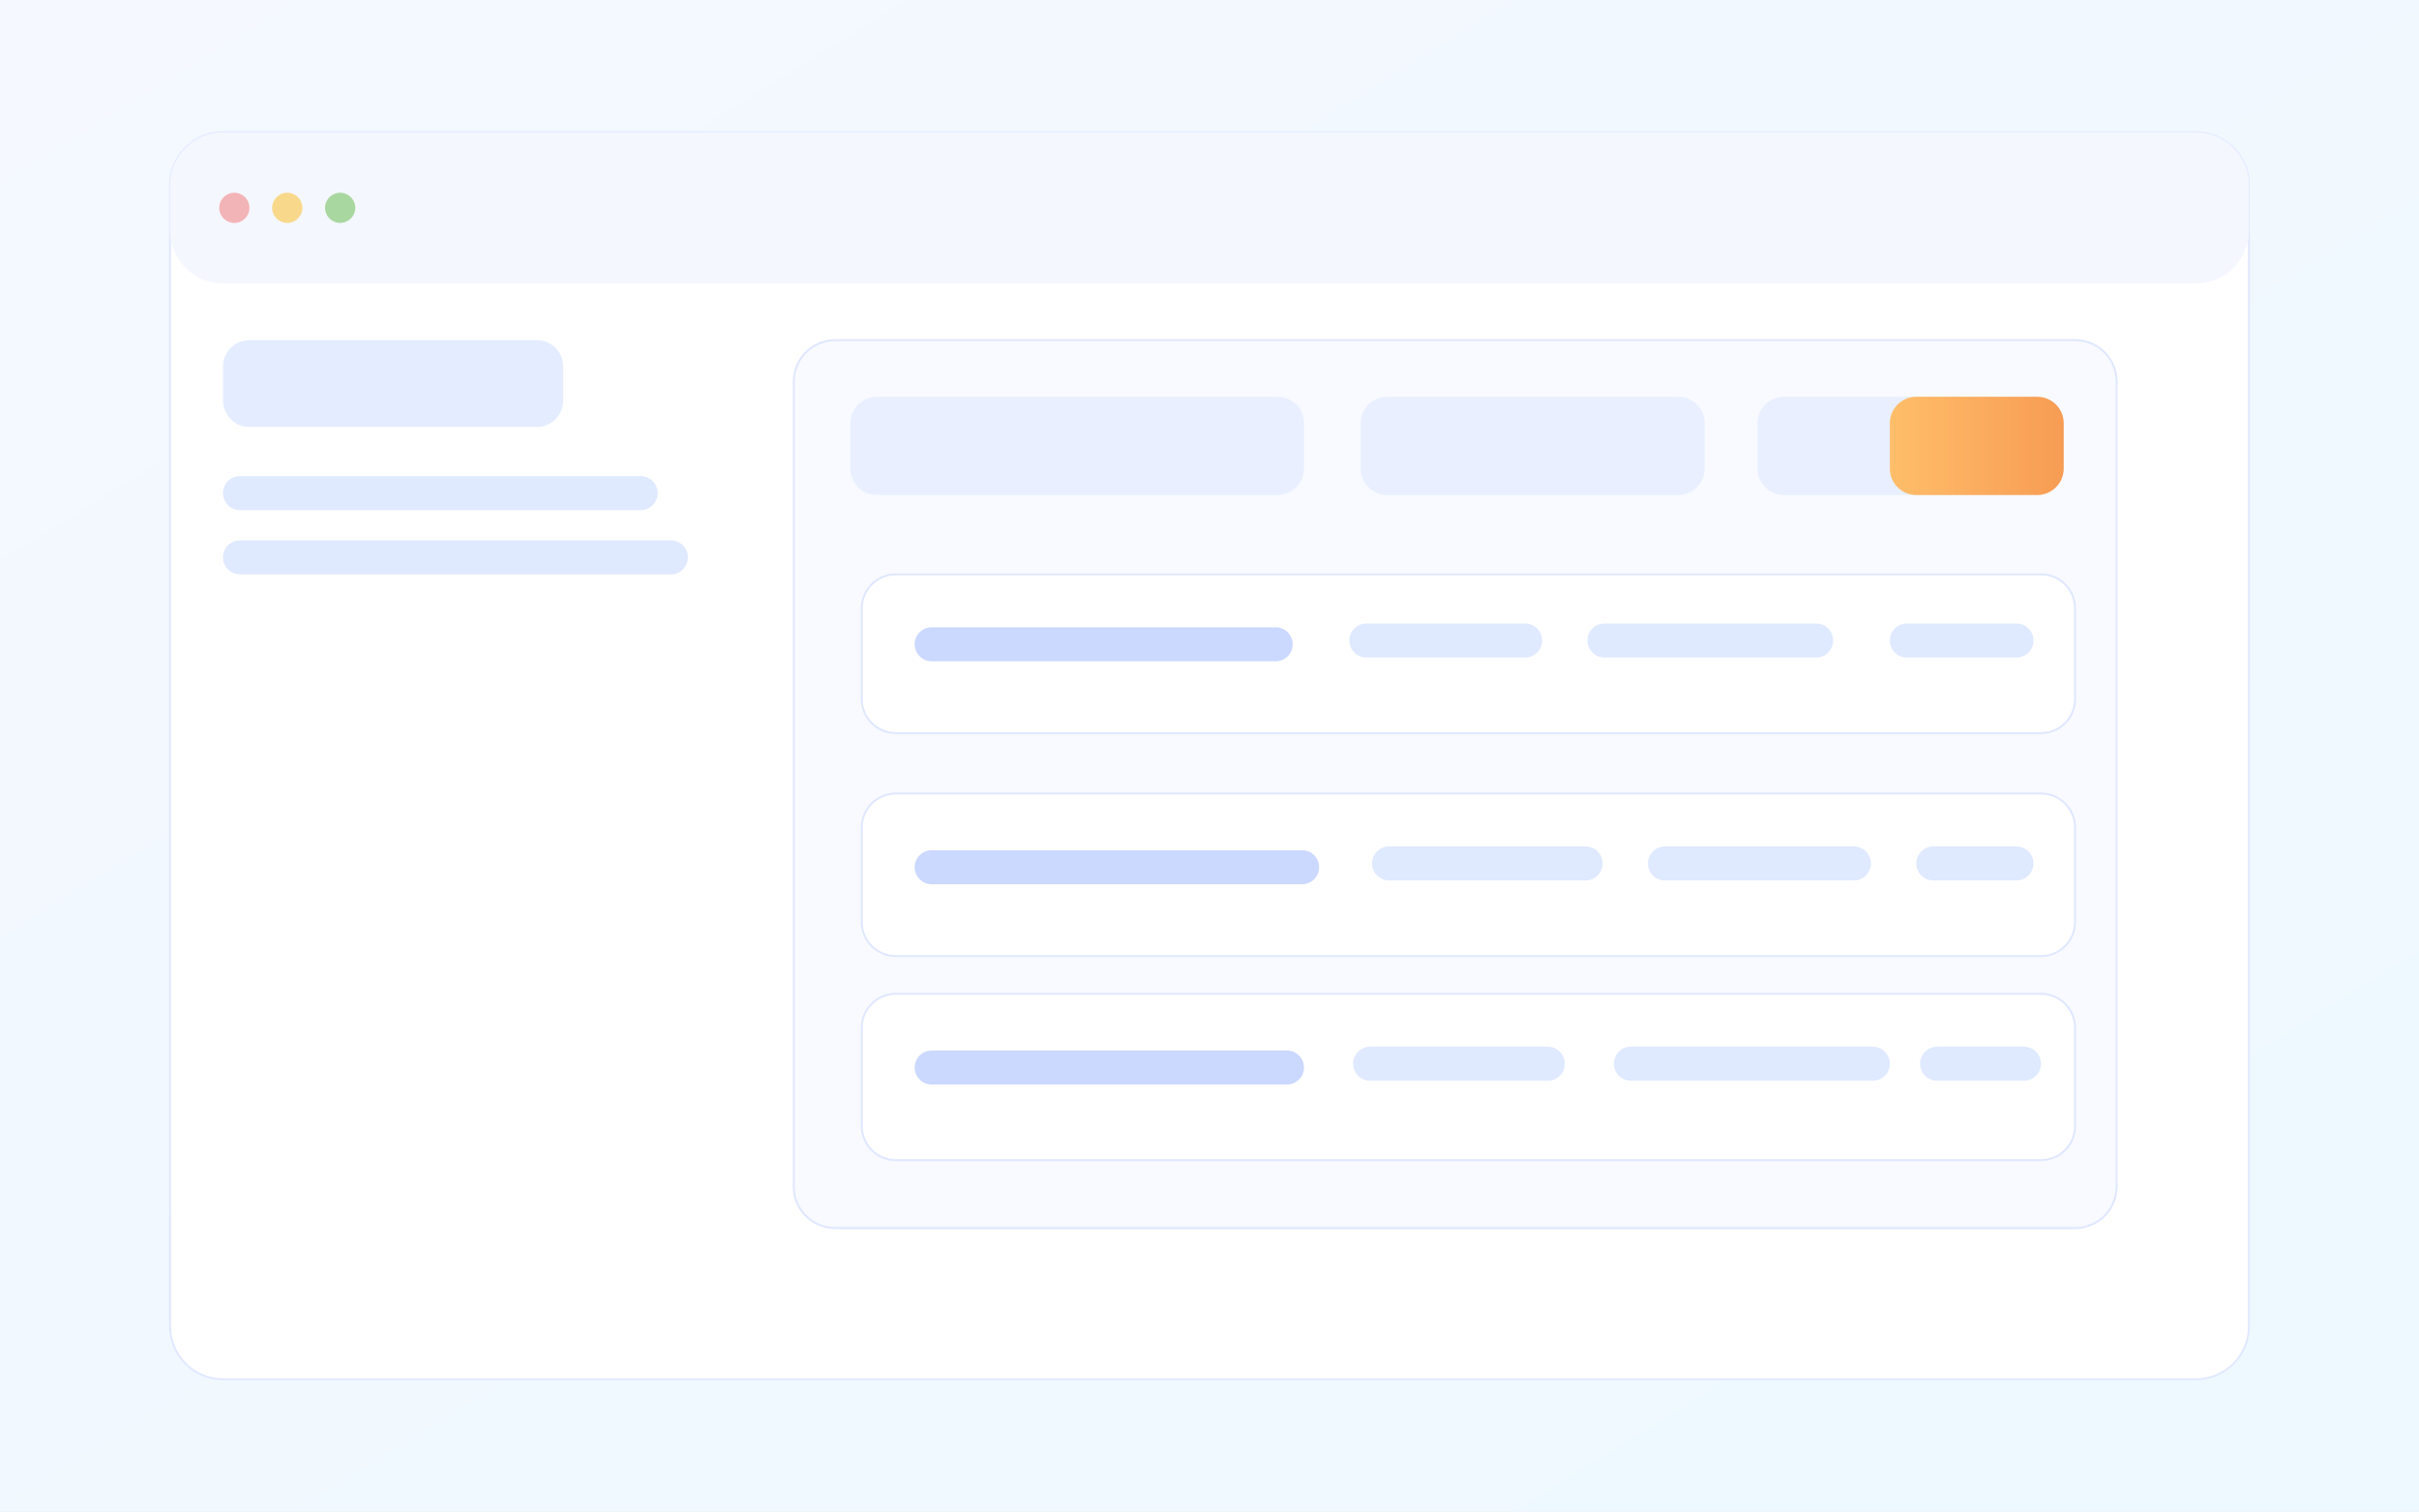
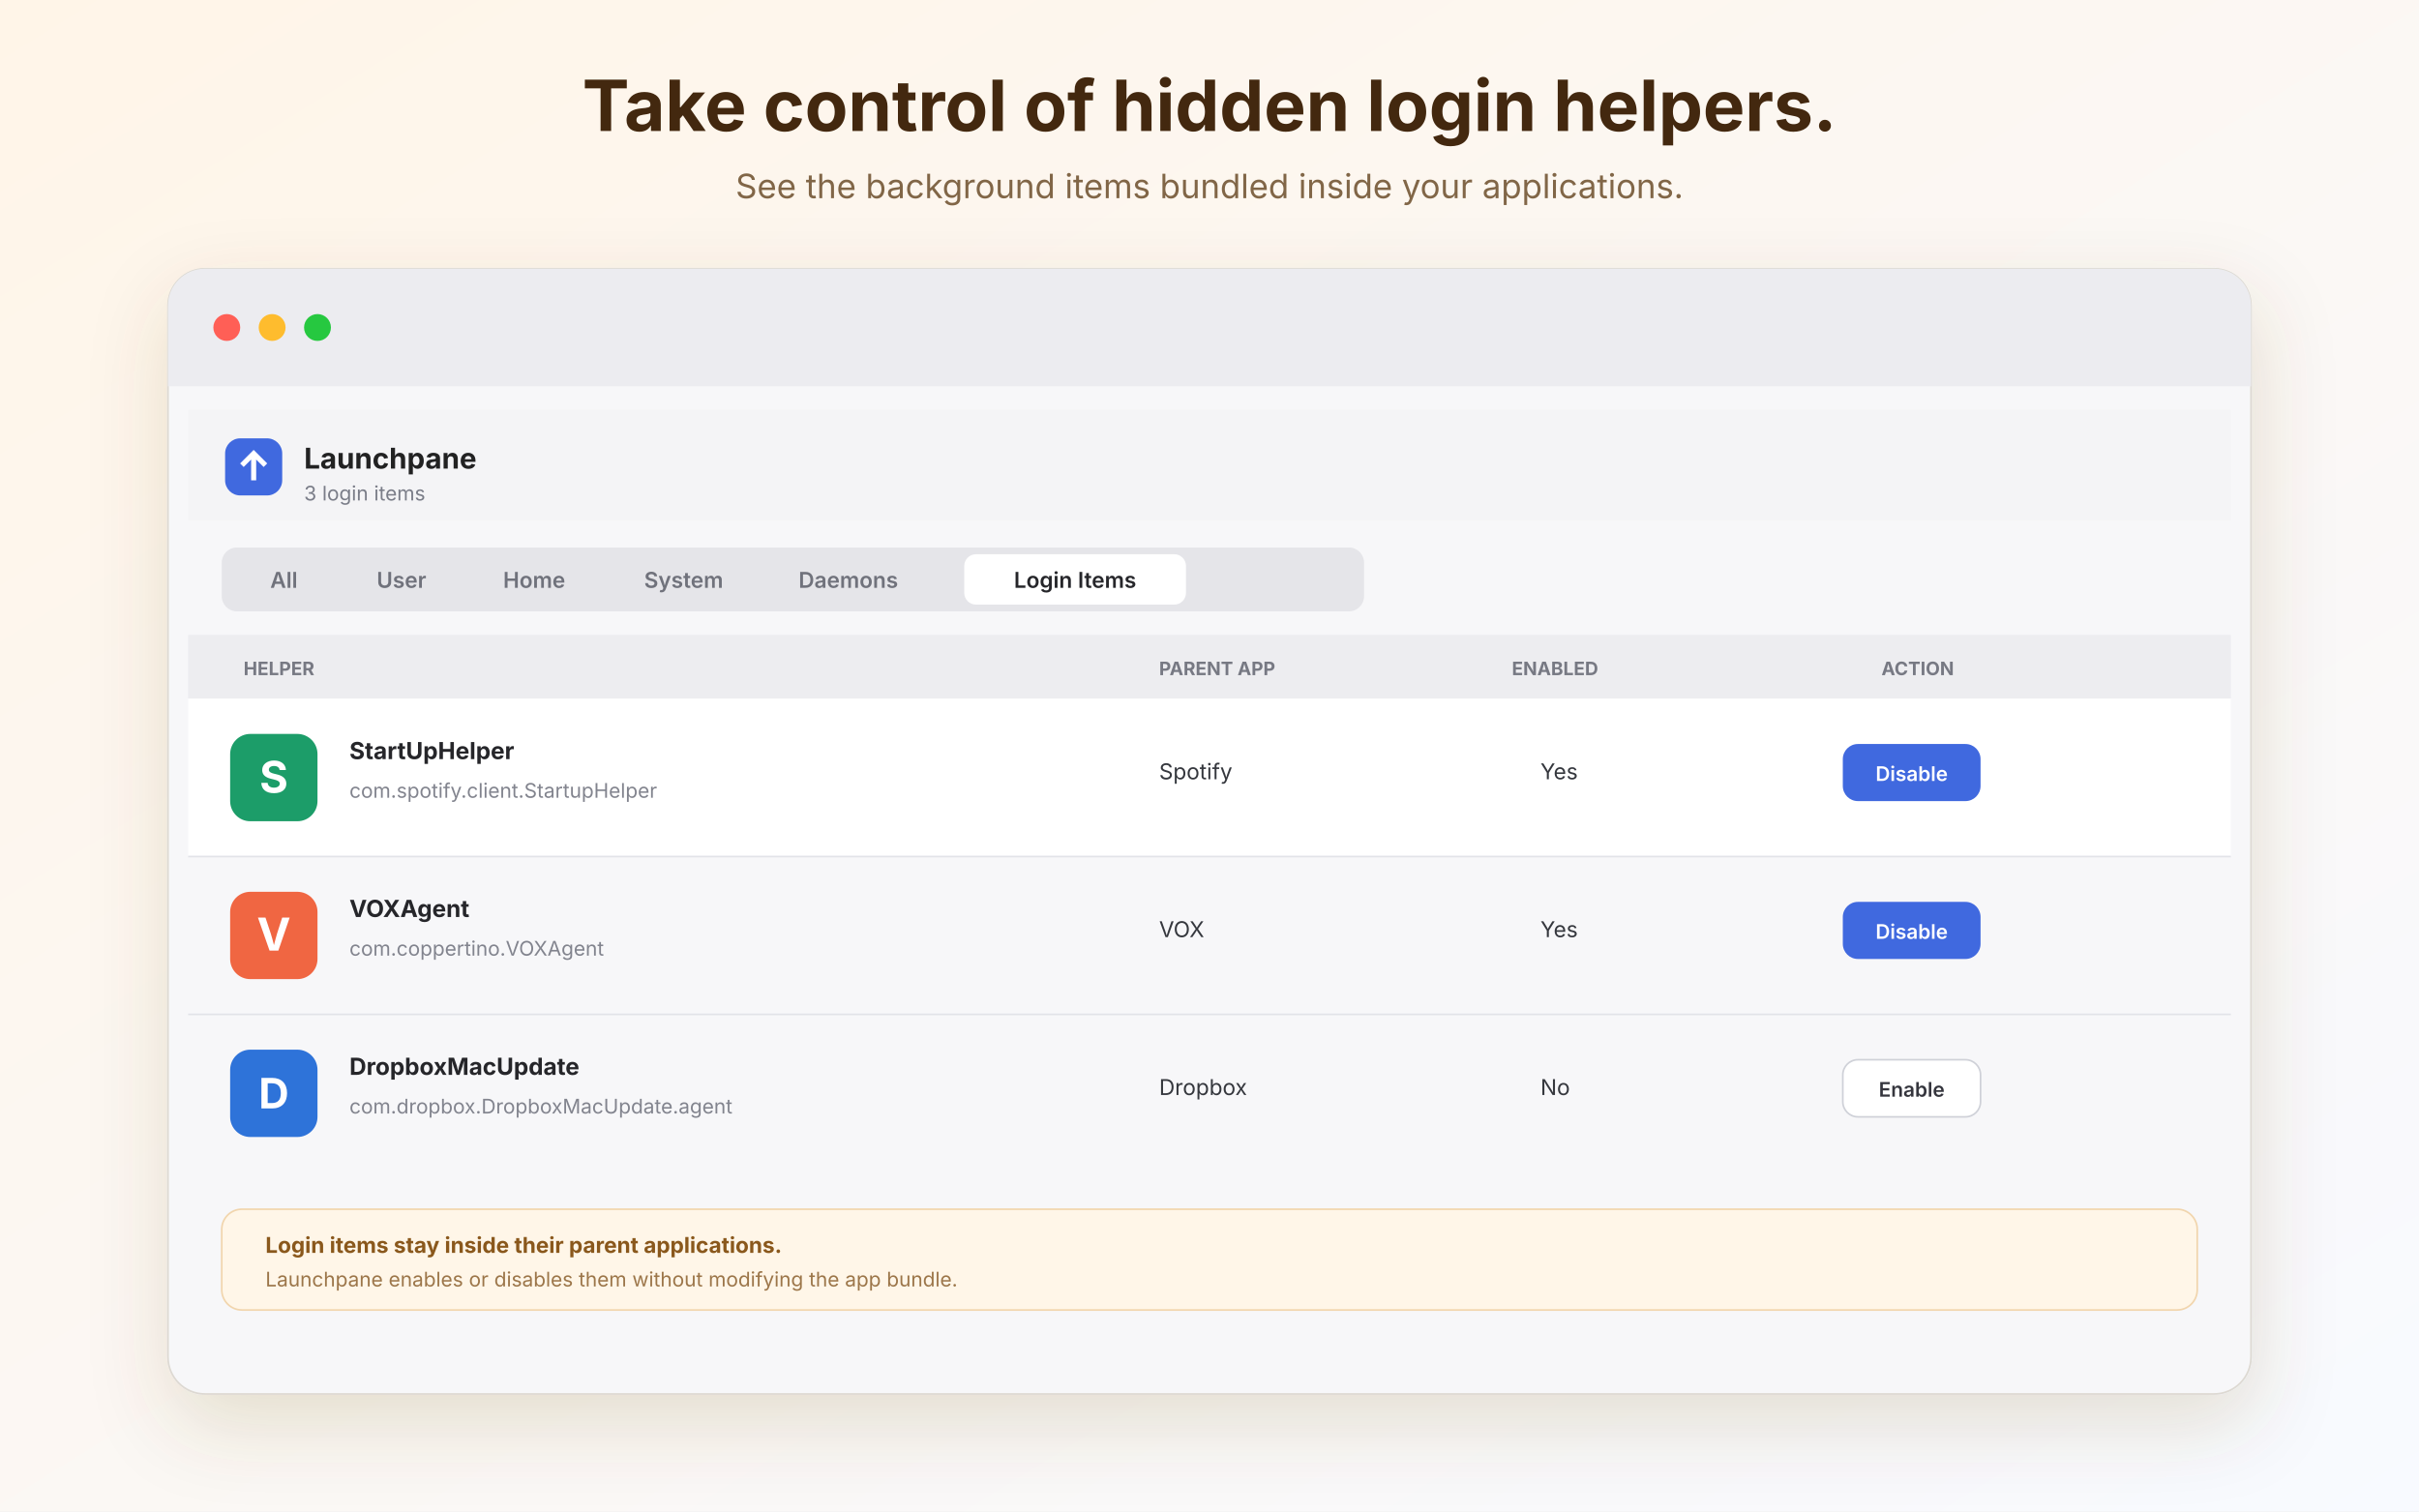
- <svg xmlns="http://www.w3.org/2000/svg" width="1280" height="800" viewBox="0 0 1280 800">
+ <svg xmlns="http://www.w3.org/2000/svg" width="100%" height="100%" viewBox="0 0 1440 900">
  <defs>
-     <linearGradient id="bg" x1="0" y1="0" x2="1" y2="1">
-       <stop offset="0%" stop-color="#f5f8ff" />
-       <stop offset="100%" stop-color="#edf9ff" />
+     <linearGradient id="bg" x2="1" y2="1">
+       <stop stop-color="#fff5e8" />
+       <stop offset="1" stop-color="#f8faff" />
    </linearGradient>
-     <linearGradient id="orange" x1="0" y1="0" x2="1" y2="0">
-       <stop offset="0%" stop-color="#ffbe69" />
-       <stop offset="100%" stop-color="#f79c54" />
-     </linearGradient>
+     <filter id="s">
+       <feDropShadow dy="18" stdDeviation="24" flood-color="#704619" flood-opacity=".16" />
+     </filter>
  </defs>
-   <rect width="1280" height="800" fill="url(#bg)" />
-   <rect x="90" y="70" width="1100" height="660" rx="28" fill="#ffffff" stroke="#e1e8ff" />
-   <rect x="90" y="70" width="1100" height="80" rx="28" fill="#f5f7ff" />
-   <circle cx="124" cy="110" r="8" fill="#f3b4b7" />
-   <circle cx="152" cy="110" r="8" fill="#f8d98b" />
-   <circle cx="180" cy="110" r="8" fill="#a9d7a0" />
-   <rect x="118" y="180" width="180" height="46" rx="14" fill="#e4edff" />
-   <rect x="118" y="252" width="230" height="18" rx="9" fill="#dfe9ff" />
-   <rect x="118" y="286" width="246" height="18" rx="9" fill="#dfe9ff" />
-   <rect x="420" y="180" width="700" height="470" rx="22" fill="#f8faff" stroke="#dfe7ff" />
-   <rect x="450" y="210" width="240" height="52" rx="14" fill="#e9efff" />
-   <rect x="720" y="210" width="182" height="52" rx="14" fill="#e9efff" />
-   <rect x="930" y="210" width="140" height="52" rx="14" fill="#e9efff" />
-   <rect x="456" y="304" width="642" height="84" rx="18" fill="#ffffff" stroke="#dfe7ff" />
-   <rect x="484" y="332" width="200" height="18" rx="9" fill="#cbd8ff" />
-   <rect x="714" y="330" width="102" height="18" rx="9" fill="#dfe9ff" />
-   <rect x="840" y="330" width="130" height="18" rx="9" fill="#dfe9ff" />
-   <rect x="1000" y="330" width="76" height="18" rx="9" fill="#dfe9ff" />
-   <rect x="456" y="420" width="642" height="86" rx="18" fill="#ffffff" stroke="#dfe7ff" />
-   <rect x="484" y="450" width="214" height="18" rx="9" fill="#cbd8ff" />
-   <rect x="726" y="448" width="122" height="18" rx="9" fill="#dfe9ff" />
-   <rect x="872" y="448" width="118" height="18" rx="9" fill="#dfe9ff" />
-   <rect x="1014" y="448" width="62" height="18" rx="9" fill="#dfe9ff" />
-   <rect x="456" y="526" width="642" height="88" rx="18" fill="#ffffff" stroke="#dfe7ff" />
-   <rect x="484" y="556" width="206" height="18" rx="9" fill="#cbd8ff" />
-   <rect x="716" y="554" width="112" height="18" rx="9" fill="#dfe9ff" />
-   <rect x="854" y="554" width="146" height="18" rx="9" fill="#dfe9ff" />
-   <rect x="1016" y="554" width="64" height="18" rx="9" fill="#dfe9ff" />
-   <rect x="1000" y="210" width="92" height="52" rx="14" fill="url(#orange)" />
+   <rect width="1440" height="900" fill="url(#bg)" />
+   <text x="720" y="78" text-anchor="middle" font-family="-apple-system,sans-serif" font-size="42" font-weight="700" fill="#43280f">Take control of hidden login helpers.</text>
+   <text x="720" y="118" text-anchor="middle" font-family="-apple-system,sans-serif" font-size="20" fill="#816647">See the background items bundled inside your applications.</text>
+   <g filter="url(#s)">
+     <rect x="100" y="160" width="1240" height="670" rx="22" fill="#f7f7f9" stroke="#ddd9d2" />
+     <path d="M122 160h1196a22 22 0 0 1 22 22v48H100v-48a22 22 0 0 1 22-22z" fill="#ececf0" />
+     <circle cx="135" cy="195" r="8" fill="#ff5f57" />
+     <circle cx="162" cy="195" r="8" fill="#febc2e" />
+     <circle cx="189" cy="195" r="8" fill="#28c840" />
+     <rect x="112" y="244" width="1216" height="66" fill="#f4f4f6" />
+     <rect x="134" y="261" width="34" height="34" rx="9" fill="#4169df" />
+     <path d="M151 286v-16m-7 7 7-7 7 7" fill="none" stroke="white" stroke-width="3" />
+     <text x="181" y="279" font-family="-apple-system,sans-serif" font-size="17" font-weight="650" fill="#202124">Launchpane</text>
+     <text x="181" y="298" font-family="-apple-system,sans-serif" font-size="12" fill="#7a7d88">3 login items</text>
+     <rect x="132" y="326" width="680" height="38" rx="9" fill="#e5e5e9" />
+     <rect x="574" y="330" width="132" height="30" rx="7" fill="white" />
+     <g font-family="-apple-system,sans-serif" font-size="13" font-weight="600" fill="#70727b">
+       <text x="169" y="350" text-anchor="middle">All</text>
+       <text x="239" y="350" text-anchor="middle">User</text>
+       <text x="318" y="350" text-anchor="middle">Home</text>
+       <text x="407" y="350" text-anchor="middle">System</text>
+       <text x="505" y="350" text-anchor="middle">Daemons</text>
+       <text x="640" y="350" text-anchor="middle" fill="#26272b">Login Items</text>
+     </g>
+     <rect x="112" y="378" width="1216" height="38" fill="#ededf0" />
+     <g font-family="-apple-system,sans-serif" font-size="11" font-weight="650" fill="#777983">
+       <text x="145" y="402">HELPER</text>
+       <text x="690" y="402">PARENT APP</text>
+       <text x="900" y="402">ENABLED</text>
+       <text x="1120" y="402">ACTION</text>
+     </g>
+     <g font-family="-apple-system,sans-serif">
+       <rect x="112" y="416" width="1216" height="94" fill="white" />
+       <rect x="137" y="437" width="52" height="52" rx="12" fill="#1f9d69" />
+       <text x="163" y="472" text-anchor="middle" font-size="26" font-weight="700" fill="white">S</text>
+       <text x="208" y="452" font-size="14" font-weight="650" fill="#25262a">StartUpHelper</text>
+       <text x="208" y="475" font-size="12" fill="#82848e">com.spotify.client.StartupHelper</text>
+       <text x="690" y="464" font-size="13" fill="#35373e">Spotify</text>
+       <text x="917" y="464" font-size="13" fill="#35373e">Yes</text>
+       <rect x="1097" y="443" width="82" height="34" rx="9" fill="#4169df" />
+       <text x="1138" y="465" text-anchor="middle" font-size="12" font-weight="600" fill="white">Disable</text>
+       <line x1="112" y1="510" x2="1328" y2="510" stroke="#e2e3e8" />
+       <rect x="137" y="531" width="52" height="52" rx="12" fill="#f06642" />
+       <text x="163" y="566" text-anchor="middle" font-size="27" font-weight="700" fill="white">V</text>
+       <text x="208" y="546" font-size="14" font-weight="650" fill="#25262a">VOXAgent</text>
+       <text x="208" y="569" font-size="12" fill="#82848e">com.coppertino.VOXAgent</text>
+       <text x="690" y="558" font-size="13" fill="#35373e">VOX</text>
+       <text x="917" y="558" font-size="13" fill="#35373e">Yes</text>
+       <rect x="1097" y="537" width="82" height="34" rx="9" fill="#4169df" />
+       <text x="1138" y="559" text-anchor="middle" font-size="12" font-weight="600" fill="white">Disable</text>
+       <line x1="112" y1="604" x2="1328" y2="604" stroke="#e2e3e8" />
+       <rect x="137" y="625" width="52" height="52" rx="12" fill="#2f73d9" />
+       <text x="163" y="660" text-anchor="middle" font-size="25" font-weight="700" fill="white">D</text>
+       <text x="208" y="640" font-size="14" font-weight="650" fill="#25262a">DropboxMacUpdate</text>
+       <text x="208" y="663" font-size="12" fill="#82848e">com.dropbox.DropboxMacUpdate.agent</text>
+       <text x="690" y="652" font-size="13" fill="#35373e">Dropbox</text>
+       <text x="917" y="652" font-size="13" fill="#35373e">No</text>
+       <rect x="1097" y="631" width="82" height="34" rx="9" fill="white" stroke="#cfd1d8" />
+       <text x="1138" y="653" text-anchor="middle" font-size="12" font-weight="600" fill="#34363e">Enable</text>
+     </g>
+     <rect x="132" y="720" width="1176" height="60" rx="12" fill="#fff6e8" stroke="#f1d5ad" />
+     <text x="158" y="746" font-family="-apple-system,sans-serif" font-size="13" font-weight="650" fill="#8a581c">Login items stay inside their parent applications.</text>
+     <text x="158" y="766" font-family="-apple-system,sans-serif" font-size="12" fill="#9c764a">Launchpane enables or disables them without modifying the app bundle.</text>
+   </g>
</svg>
